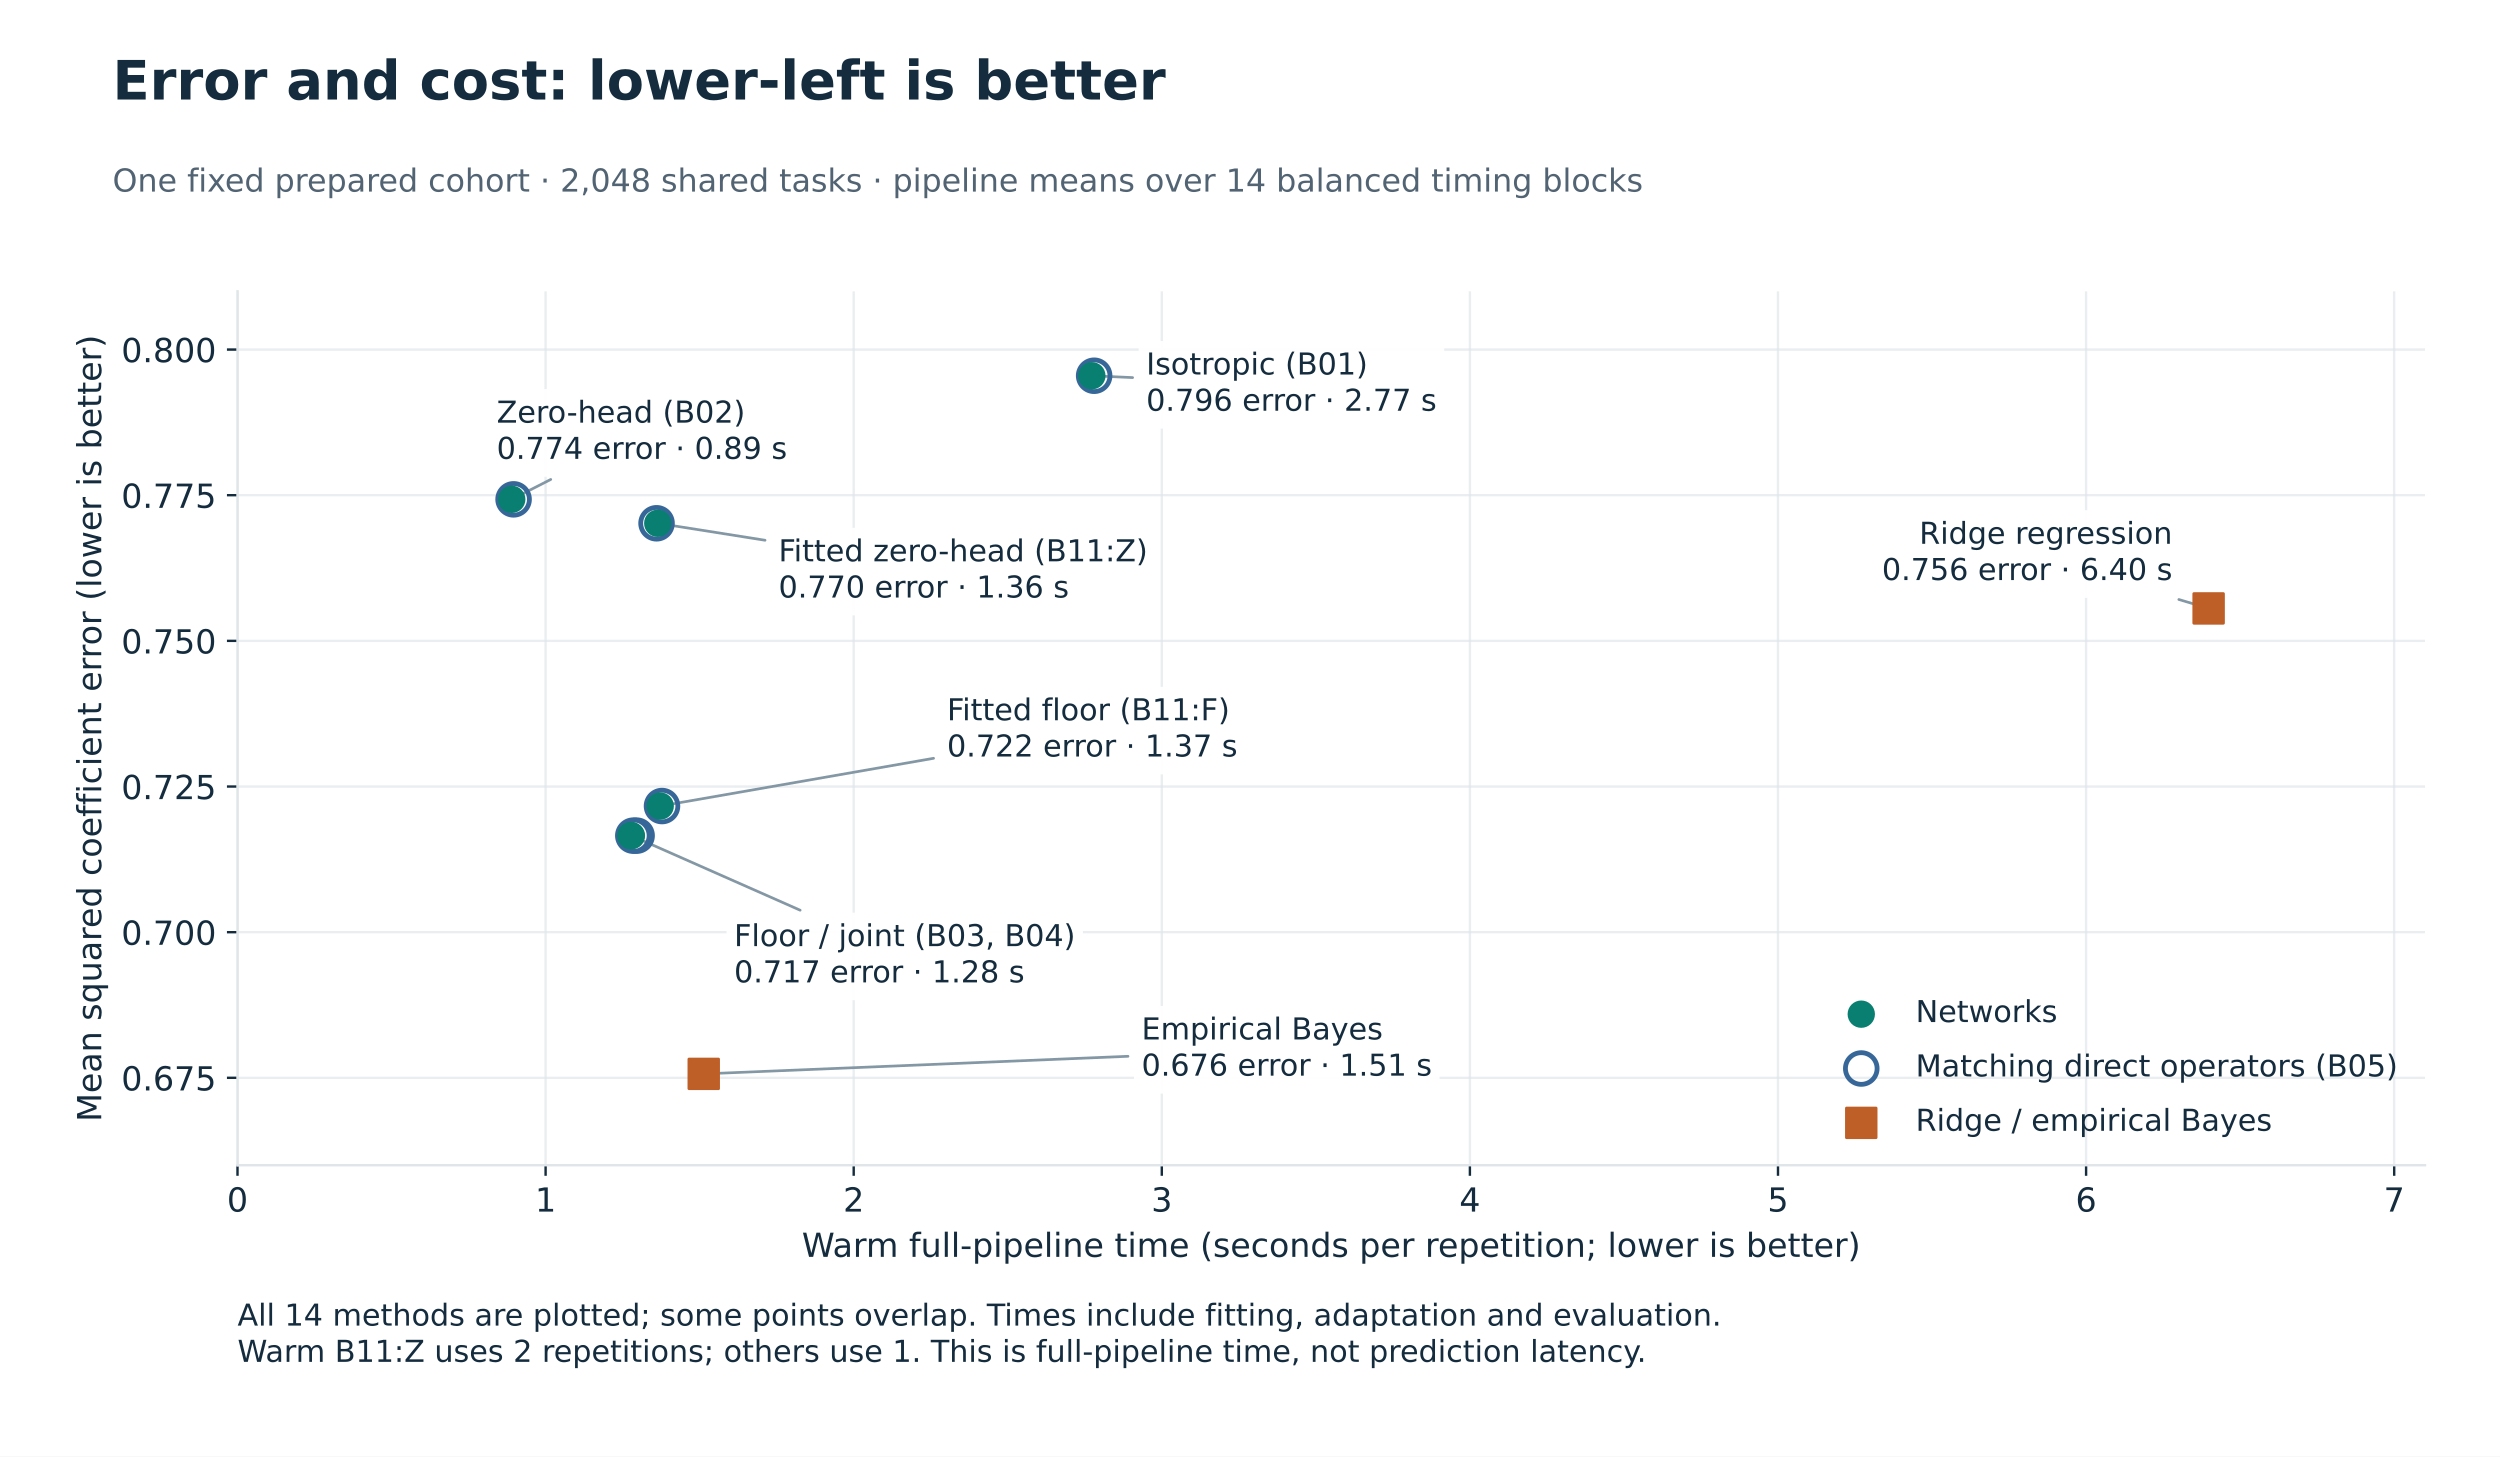
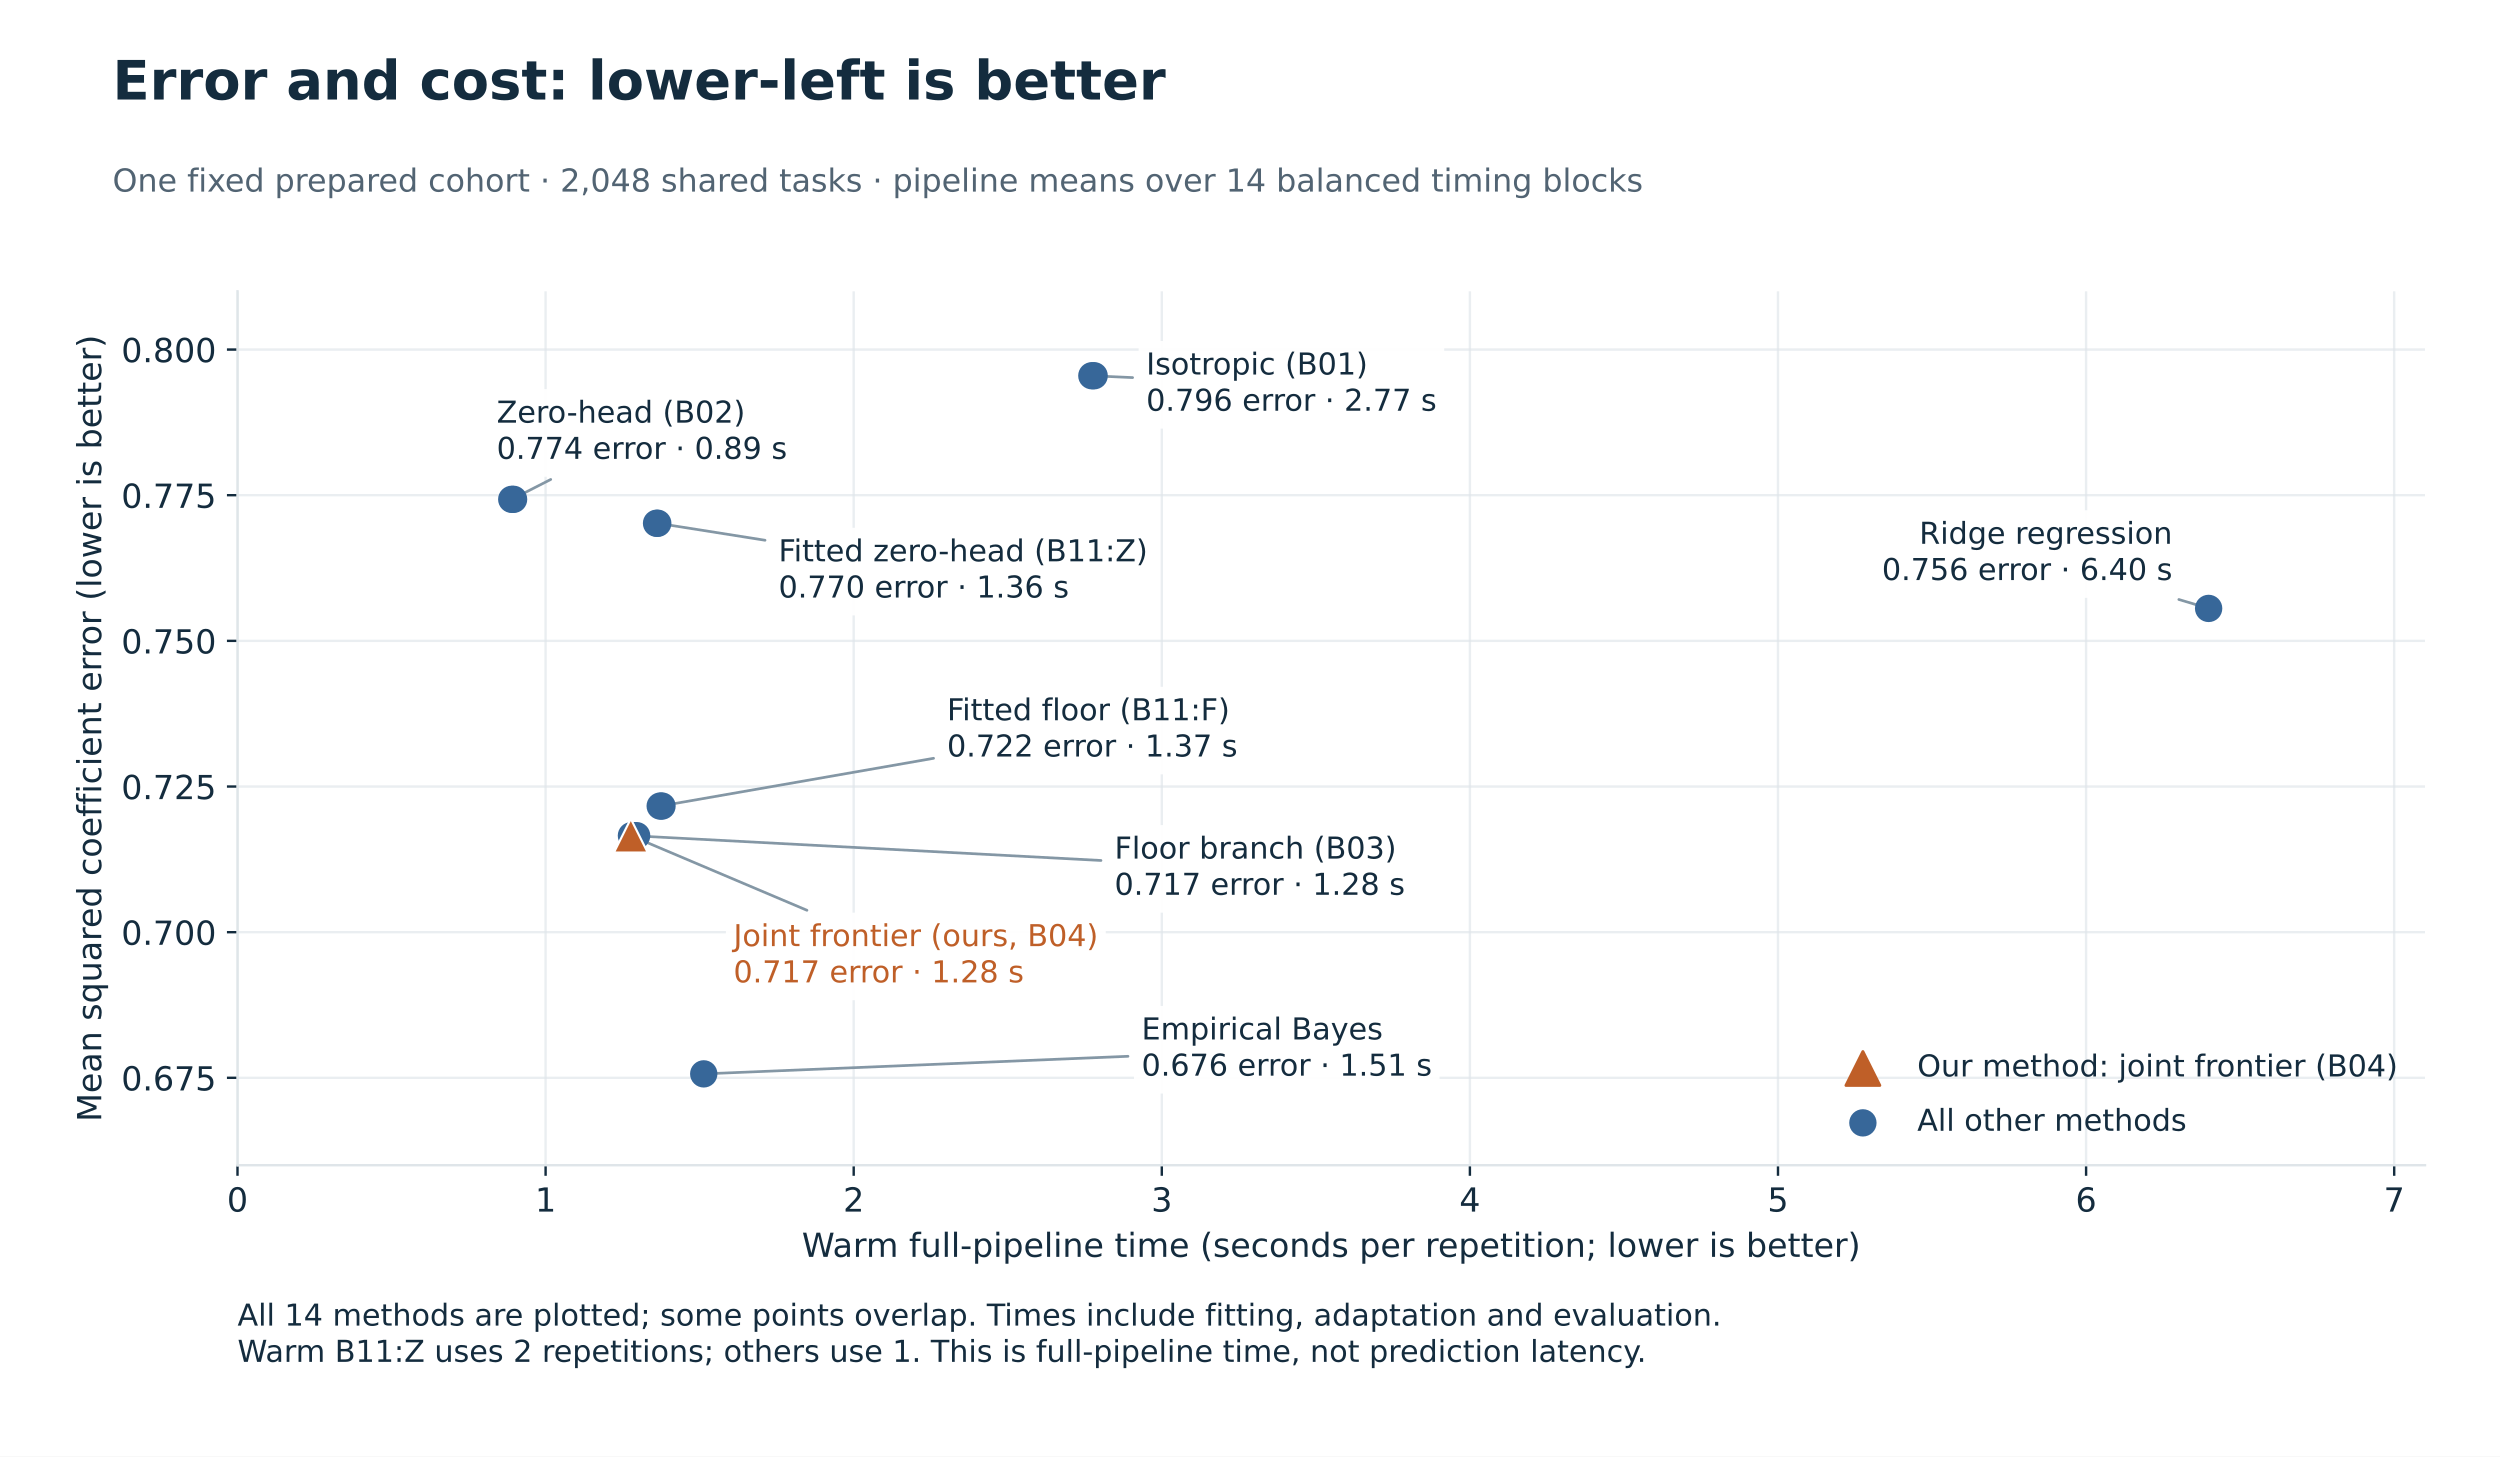
<svg xmlns="http://www.w3.org/2000/svg" xmlns:xlink="http://www.w3.org/1999/xlink" width="828pt" height="482.4pt" viewBox="0 0 828 482.4" version="1.1">
  <defs>
    <style type="text/css">*{stroke-linejoin: round; stroke-linecap: butt}</style>
  </defs>
  <g id="figure_1">
    <g id="patch_1">
      <path d="M 0 482.4  L 828 482.4  L 828 0  L 0 0  z " style="fill: #ffffff" />
    </g>
    <g id="axes_1">
      <g id="patch_2">
        <path d="M 78.66 385.92  L 803.16 385.92  L 803.16 96.48  L 78.66 96.48  z " style="fill: #ffffff" />
      </g>
      <g id="matplotlib.axis_1">
        <g id="xtick_1">
          <g id="line2d_1">
            <path d="M 78.66 385.92  L 78.66 96.48  " clip-path="url(#p12b505f509)" style="fill: none; stroke: #dfe5e9; stroke-opacity: 0.65; stroke-width: 0.8; stroke-linecap: square" />
          </g>
          <g id="line2d_2">
            <defs>
              <path id="me879818b68" d="M 0 0  L 0 3.5  " style="stroke: #142c3e; stroke-width: 0.8" />
            </defs>
            <g>
              <use xlink:href="#me879818b68" x="78.66" y="385.92" style="fill: #142c3e; stroke: #142c3e; stroke-width: 0.8" />
            </g>
          </g>
          <g id="text_1">
            <text style="font-size: 11px; font-family: 'DejaVu Sans'; text-anchor: middle; fill: #142c3e" x="78.66" y="401.277" transform="rotate(-0 78.66 401.2774)">0</text>
          </g>
        </g>
        <g id="xtick_2">
          <g id="line2d_3">
            <path d="M 180.702 385.92  L 180.702 96.48  " clip-path="url(#p12b505f509)" style="fill: none; stroke: #dfe5e9; stroke-opacity: 0.65; stroke-width: 0.8; stroke-linecap: square" />
          </g>
          <g id="line2d_4">
            <g>
              <use xlink:href="#me879818b68" x="180.702" y="385.92" style="fill: #142c3e; stroke: #142c3e; stroke-width: 0.8" />
            </g>
          </g>
          <g id="text_2">
            <text style="font-size: 11px; font-family: 'DejaVu Sans'; text-anchor: middle; fill: #142c3e" x="180.702" y="401.277" transform="rotate(-0 180.7023 401.2774)">1</text>
          </g>
        </g>
        <g id="xtick_3">
          <g id="line2d_5">
            <path d="M 282.745 385.92  L 282.745 96.48  " clip-path="url(#p12b505f509)" style="fill: none; stroke: #dfe5e9; stroke-opacity: 0.65; stroke-width: 0.8; stroke-linecap: square" />
          </g>
          <g id="line2d_6">
            <g>
              <use xlink:href="#me879818b68" x="282.745" y="385.92" style="fill: #142c3e; stroke: #142c3e; stroke-width: 0.8" />
            </g>
          </g>
          <g id="text_3">
            <text style="font-size: 11px; font-family: 'DejaVu Sans'; text-anchor: middle; fill: #142c3e" x="282.745" y="401.277" transform="rotate(-0 282.7445 401.2774)">2</text>
          </g>
        </g>
        <g id="xtick_4">
          <g id="line2d_7">
            <path d="M 384.787 385.92  L 384.787 96.48  " clip-path="url(#p12b505f509)" style="fill: none; stroke: #dfe5e9; stroke-opacity: 0.65; stroke-width: 0.8; stroke-linecap: square" />
          </g>
          <g id="line2d_8">
            <g>
              <use xlink:href="#me879818b68" x="384.787" y="385.92" style="fill: #142c3e; stroke: #142c3e; stroke-width: 0.8" />
            </g>
          </g>
          <g id="text_4">
            <text style="font-size: 11px; font-family: 'DejaVu Sans'; text-anchor: middle; fill: #142c3e" x="384.787" y="401.277" transform="rotate(-0 384.7868 401.2774)">3</text>
          </g>
        </g>
        <g id="xtick_5">
          <g id="line2d_9">
            <path d="M 486.829 385.92  L 486.829 96.48  " clip-path="url(#p12b505f509)" style="fill: none; stroke: #dfe5e9; stroke-opacity: 0.65; stroke-width: 0.8; stroke-linecap: square" />
          </g>
          <g id="line2d_10">
            <g>
              <use xlink:href="#me879818b68" x="486.829" y="385.92" style="fill: #142c3e; stroke: #142c3e; stroke-width: 0.8" />
            </g>
          </g>
          <g id="text_5">
            <text style="font-size: 11px; font-family: 'DejaVu Sans'; text-anchor: middle; fill: #142c3e" x="486.829" y="401.277" transform="rotate(-0 486.829 401.2774)">4</text>
          </g>
        </g>
        <g id="xtick_6">
          <g id="line2d_11">
            <path d="M 588.871 385.92  L 588.871 96.48  " clip-path="url(#p12b505f509)" style="fill: none; stroke: #dfe5e9; stroke-opacity: 0.65; stroke-width: 0.8; stroke-linecap: square" />
          </g>
          <g id="line2d_12">
            <g>
              <use xlink:href="#me879818b68" x="588.871" y="385.92" style="fill: #142c3e; stroke: #142c3e; stroke-width: 0.8" />
            </g>
          </g>
          <g id="text_6">
            <text style="font-size: 11px; font-family: 'DejaVu Sans'; text-anchor: middle; fill: #142c3e" x="588.871" y="401.277" transform="rotate(-0 588.8713 401.2774)">5</text>
          </g>
        </g>
        <g id="xtick_7">
          <g id="line2d_13">
            <path d="M 690.914 385.92  L 690.914 96.48  " clip-path="url(#p12b505f509)" style="fill: none; stroke: #dfe5e9; stroke-opacity: 0.65; stroke-width: 0.8; stroke-linecap: square" />
          </g>
          <g id="line2d_14">
            <g>
              <use xlink:href="#me879818b68" x="690.914" y="385.92" style="fill: #142c3e; stroke: #142c3e; stroke-width: 0.8" />
            </g>
          </g>
          <g id="text_7">
            <text style="font-size: 11px; font-family: 'DejaVu Sans'; text-anchor: middle; fill: #142c3e" x="690.914" y="401.277" transform="rotate(-0 690.9135 401.2774)">6</text>
          </g>
        </g>
        <g id="xtick_8">
          <g id="line2d_15">
            <path d="M 792.956 385.92  L 792.956 96.48  " clip-path="url(#p12b505f509)" style="fill: none; stroke: #dfe5e9; stroke-opacity: 0.65; stroke-width: 0.8; stroke-linecap: square" />
          </g>
          <g id="line2d_16">
            <g>
              <use xlink:href="#me879818b68" x="792.956" y="385.92" style="fill: #142c3e; stroke: #142c3e; stroke-width: 0.8" />
            </g>
          </g>
          <g id="text_8">
            <text style="font-size: 11px; font-family: 'DejaVu Sans'; text-anchor: middle; fill: #142c3e" x="792.956" y="401.277" transform="rotate(-0 792.9558 401.2774)">7</text>
          </g>
        </g>
        <g id="text_9">
          <text style="font-size: 11px; font-family: 'DejaVu Sans'; text-anchor: middle; fill: #142c3e" x="440.91" y="416.278" transform="rotate(-0 440.91 416.2783)">Warm full-pipeline time (seconds per repetition; lower is better)</text>
        </g>
      </g>
      <g id="matplotlib.axis_2">
        <g id="ytick_1">
          <g id="line2d_17">
            <path d="M 78.66 356.976  L 803.16 356.976  " clip-path="url(#p12b505f509)" style="fill: none; stroke: #dfe5e9; stroke-opacity: 0.65; stroke-width: 0.8; stroke-linecap: square" />
          </g>
          <g id="line2d_18">
            <defs>
              <path id="mbf594117db" d="M 0 0  L -3.5 0  " style="stroke: #142c3e; stroke-width: 0.8" />
            </defs>
            <g>
              <use xlink:href="#mbf594117db" x="78.66" y="356.976" style="fill: #142c3e; stroke: #142c3e; stroke-width: 0.8" />
            </g>
          </g>
          <g id="text_10">
            <text style="font-size: 11px; font-family: 'DejaVu Sans'; text-anchor: end; fill: #142c3e" x="71.66" y="361.155" transform="rotate(-0 71.66 361.1547)">0.675</text>
          </g>
        </g>
        <g id="ytick_2">
          <g id="line2d_19">
            <path d="M 78.66 308.736  L 803.16 308.736  " clip-path="url(#p12b505f509)" style="fill: none; stroke: #dfe5e9; stroke-opacity: 0.65; stroke-width: 0.8; stroke-linecap: square" />
          </g>
          <g id="line2d_20">
            <g>
              <use xlink:href="#mbf594117db" x="78.66" y="308.736" style="fill: #142c3e; stroke: #142c3e; stroke-width: 0.8" />
            </g>
          </g>
          <g id="text_11">
            <text style="font-size: 11px; font-family: 'DejaVu Sans'; text-anchor: end; fill: #142c3e" x="71.66" y="312.915" transform="rotate(-0 71.66 312.9147)">0.700</text>
          </g>
        </g>
        <g id="ytick_3">
          <g id="line2d_21">
            <path d="M 78.66 260.496  L 803.16 260.496  " clip-path="url(#p12b505f509)" style="fill: none; stroke: #dfe5e9; stroke-opacity: 0.65; stroke-width: 0.8; stroke-linecap: square" />
          </g>
          <g id="line2d_22">
            <g>
              <use xlink:href="#mbf594117db" x="78.66" y="260.496" style="fill: #142c3e; stroke: #142c3e; stroke-width: 0.8" />
            </g>
          </g>
          <g id="text_12">
            <text style="font-size: 11px; font-family: 'DejaVu Sans'; text-anchor: end; fill: #142c3e" x="71.66" y="264.675" transform="rotate(-0 71.66 264.6747)">0.725</text>
          </g>
        </g>
        <g id="ytick_4">
          <g id="line2d_23">
            <path d="M 78.66 212.256  L 803.16 212.256  " clip-path="url(#p12b505f509)" style="fill: none; stroke: #dfe5e9; stroke-opacity: 0.65; stroke-width: 0.8; stroke-linecap: square" />
          </g>
          <g id="line2d_24">
            <g>
              <use xlink:href="#mbf594117db" x="78.66" y="212.256" style="fill: #142c3e; stroke: #142c3e; stroke-width: 0.8" />
            </g>
          </g>
          <g id="text_13">
            <text style="font-size: 11px; font-family: 'DejaVu Sans'; text-anchor: end; fill: #142c3e" x="71.66" y="216.435" transform="rotate(-0 71.66 216.4347)">0.750</text>
          </g>
        </g>
        <g id="ytick_5">
          <g id="line2d_25">
            <path d="M 78.66 164.016  L 803.16 164.016  " clip-path="url(#p12b505f509)" style="fill: none; stroke: #dfe5e9; stroke-opacity: 0.65; stroke-width: 0.8; stroke-linecap: square" />
          </g>
          <g id="line2d_26">
            <g>
              <use xlink:href="#mbf594117db" x="78.66" y="164.016" style="fill: #142c3e; stroke: #142c3e; stroke-width: 0.8" />
            </g>
          </g>
          <g id="text_14">
            <text style="font-size: 11px; font-family: 'DejaVu Sans'; text-anchor: end; fill: #142c3e" x="71.66" y="168.195" transform="rotate(-0 71.66 168.1947)">0.775</text>
          </g>
        </g>
        <g id="ytick_6">
          <g id="line2d_27">
            <path d="M 78.66 115.776  L 803.16 115.776  " clip-path="url(#p12b505f509)" style="fill: none; stroke: #dfe5e9; stroke-opacity: 0.65; stroke-width: 0.8; stroke-linecap: square" />
          </g>
          <g id="line2d_28">
            <g>
              <use xlink:href="#mbf594117db" x="78.66" y="115.776" style="fill: #142c3e; stroke: #142c3e; stroke-width: 0.8" />
            </g>
          </g>
          <g id="text_15">
            <text style="font-size: 11px; font-family: 'DejaVu Sans'; text-anchor: end; fill: #142c3e" x="71.66" y="119.955" transform="rotate(-0 71.66 119.9547)">0.800</text>
          </g>
        </g>
        <g id="text_16">
          <text style="font-size: 11px; font-family: 'DejaVu Sans'; text-anchor: middle; fill: #142c3e" x="33.526" y="241.2" transform="rotate(-90 33.52648 241.2)">Mean squared coefficient error (lower is better)</text>
        </g>
      </g>
      <g id="PathCollection_1" />
      <g id="PathCollection_2" />
-       <g id="PathCollection_3" />
      <g id="patch_3">
        <path d="M 78.66 385.92  L 78.66 96.48  " style="fill: none; stroke: #dfe5e9; stroke-width: 0.8; stroke-linejoin: miter; stroke-linecap: square" />
      </g>
      <g id="patch_4">
        <path d="M 78.66 385.92  L 803.16 385.92  " style="fill: none; stroke: #dfe5e9; stroke-width: 0.8; stroke-linejoin: miter; stroke-linecap: square" />
      </g>
      <g id="patch_5">
        <path d="M 375.114 125.058  Q 369.367 124.797 363.619 124.536  " style="fill: none; stroke: #8497a5; stroke-width: 0.9; stroke-linecap: round" />
      </g>
      <g id="text_17">
        <g id="patch_6">
          <path d="M 379.619 141.947  L 475.822 141.947  Q 478.322 141.947 478.322 139.447  L 478.322 115.443  Q 478.322 112.943 475.822 112.943  L 379.619 112.943  Q 377.119 112.943 377.119 115.443  L 377.119 139.447  Q 377.119 141.947 379.619 141.947  z " style="fill: #ffffff; opacity: 0.94" />
        </g>
        <text style="font-size: 10px; font-family: 'DejaVu Sans'; fill: #142c3e" transform="translate(379.6192 124.0421)">Isotropic (B01)</text>
        <text style="font-size: 10px; font-family: 'DejaVu Sans'; fill: #142c3e" transform="translate(379.6192 136.0441)">0.796 error · 2.77 s</text>
      </g>
      <g id="patch_7">
        <path d="M 182.398 158.796  Q 176.835 161.635 171.273 164.474  " style="fill: none; stroke: #8497a5; stroke-width: 0.9; stroke-linecap: round" />
      </g>
      <g id="text_18">
        <g id="patch_8">
          <path d="M 164.493 157.885  L 260.696 157.885  Q 263.196 157.885 263.196 155.385  L 263.196 131.381  Q 263.196 128.881 260.696 128.881  L 164.493 128.881  Q 161.993 128.881 161.993 131.381  L 161.993 155.385  Q 161.993 157.885 164.493 157.885  z " style="fill: #ffffff; opacity: 0.94" />
        </g>
        <text style="font-size: 10px; font-family: 'DejaVu Sans'; fill: #142c3e" transform="translate(164.4925 139.9801)">Zero-head (B02)</text>
        <text style="font-size: 10px; font-family: 'DejaVu Sans'; fill: #142c3e" transform="translate(164.4925 151.982)">0.774 error · 0.89 s</text>
      </g>
      <g id="patch_9">
-         <path d="M 265.003 301.459  Q 237.982 289.519 210.961 277.579  " style="fill: none; stroke: #8497a5; stroke-width: 0.9; stroke-linecap: round" />
+         <path d="M 364.637 284.99  Q 287.883 280.932 211.128 276.875  " style="fill: none; stroke: #8497a5; stroke-width: 0.9; stroke-linecap: round" />
      </g>
      <g id="text_19">
        <g id="patch_10">
-           <path d="M 243.13 331.272  L 356.175 331.272  Q 358.675 331.272 358.675 328.772  L 358.675 304.767  Q 358.675 302.267 356.175 302.267  L 243.13 302.267  Q 240.63 302.267 240.63 304.767  L 240.63 328.772  Q 240.63 331.272 243.13 331.272  z " style="fill: #ffffff; opacity: 0.94" />
-         </g>
-         <text style="font-size: 10px; font-family: 'DejaVu Sans'; fill: #142c3e" transform="translate(243.1301 313.3667)">Floor / joint (B03, B04)</text>
-         <text style="font-size: 10px; font-family: 'DejaVu Sans'; fill: #142c3e" transform="translate(243.1301 325.3687)">0.717 error · 1.28 s</text>
+           <path d="M 369.13 302.272  L 465.333 302.272  Q 467.833 302.272 467.833 299.772  L 467.833 275.767  Q 467.833 273.267 465.333 273.267  L 369.13 273.267  Q 366.63 273.267 366.63 275.767  L 366.63 299.772  Q 366.63 302.272 369.13 302.272  z " style="fill: #ffffff; opacity: 0.94" />
+         </g>
+         <text style="font-size: 10px; font-family: 'DejaVu Sans'; fill: #142c3e" transform="translate(369.1301 284.3667)">Floor branch (B03)</text>
+         <text style="font-size: 10px; font-family: 'DejaVu Sans'; fill: #142c3e" transform="translate(369.1301 296.3687)">0.717 error · 1.28 s</text>
      </g>
      <g id="patch_11">
-         <path d="M 309.191 251.148  Q 264.909 258.884 220.628 266.62  " style="fill: none; stroke: #8497a5; stroke-width: 0.9; stroke-linecap: round" />
+         <path d="M 267.258 301.487  Q 239.011 289.518 210.763 277.55  " style="fill: none; stroke: #8497a5; stroke-width: 0.9; stroke-linecap: round" />
      </g>
      <g id="text_20">
        <g id="patch_12">
+           <path d="M 242.922 331.272  L 363.734 331.272  Q 366.234 331.272 366.234 328.772  L 366.234 304.767  Q 366.234 302.267 363.734 302.267  L 242.922 302.267  Q 240.422 302.267 240.422 304.767  L 240.422 328.772  Q 240.422 331.272 242.922 331.272  z " style="fill: #ffffff; opacity: 0.94" />
+         </g>
+         <text style="font-size: 10px; font-family: 'DejaVu Sans'; fill: #bf5f28" transform="translate(242.9219 313.3667)">Joint frontier (ours, B04)</text>
+         <text style="font-size: 10px; font-family: 'DejaVu Sans'; fill: #bf5f28" transform="translate(242.9219 325.3687)">0.717 error · 1.28 s</text>
+       </g>
+       <g id="patch_13">
+         <path d="M 309.191 251.148  Q 264.909 258.884 220.628 266.62  " style="fill: none; stroke: #8497a5; stroke-width: 0.9; stroke-linecap: round" />
+       </g>
+       <g id="text_21">
+         <g id="patch_14">
          <path d="M 313.658 256.467  L 409.861 256.467  Q 412.361 256.467 412.361 253.967  L 412.361 229.962  Q 412.361 227.462 409.861 227.462  L 313.658 227.462  Q 311.158 227.462 311.158 229.962  L 311.158 253.967  Q 311.158 256.467 313.658 256.467  z " style="fill: #ffffff; opacity: 0.94" />
        </g>
        <text style="font-size: 10px; font-family: 'DejaVu Sans'; fill: #142c3e" transform="translate(313.6583 238.5616)">Fitted floor (B11:F)</text>
        <text style="font-size: 10px; font-family: 'DejaVu Sans'; fill: #142c3e" transform="translate(313.6583 250.5636)">0.722 error · 1.37 s</text>
      </g>
-       <g id="patch_13">
+       <g id="patch_15">
        <path d="M 253.376 178.93  Q 236.6 176.276 219.824 173.622  " style="fill: none; stroke: #8497a5; stroke-width: 0.9; stroke-linecap: round" />
      </g>
-       <g id="text_21">
-         <g id="patch_14">
+       <g id="text_22">
+         <g id="patch_16">
          <path d="M 257.851 203.812  L 380.13 203.812  Q 382.63 203.812 382.63 201.312  L 382.63 177.307  Q 382.63 174.807 380.13 174.807  L 257.851 174.807  Q 255.351 174.807 255.351 177.307  L 255.351 201.312  Q 255.351 203.812 257.851 203.812  z " style="fill: #ffffff; opacity: 0.94" />
        </g>
        <text style="font-size: 10px; font-family: 'DejaVu Sans'; fill: #142c3e" transform="translate(257.8506 185.9067)">Fitted zero-head (B11:Z)</text>
        <text style="font-size: 10px; font-family: 'DejaVu Sans'; fill: #142c3e" transform="translate(257.8506 197.9087)">0.770 error · 1.36 s</text>
      </g>
-       <g id="patch_15">
+       <g id="patch_17">
        <path d="M 721.636 198.556  Q 725.61 199.746 729.583 200.936  " style="fill: none; stroke: #8497a5; stroke-width: 0.9; stroke-linecap: round" />
      </g>
-       <g id="text_22">
-         <g id="patch_16">
+       <g id="text_23">
+         <g id="patch_18">
          <path d="M 623.294 198.011  L 719.497 198.011  Q 721.997 198.011 721.997 195.511  L 721.997 171.507  Q 721.997 169.007 719.497 169.007  L 623.294 169.007  Q 620.794 169.007 620.794 171.507  L 620.794 195.511  Q 620.794 198.011 623.294 198.011  z " style="fill: #ffffff; opacity: 0.94" />
        </g>
        <text style="font-size: 10px; font-family: 'DejaVu Sans'; fill: #142c3e" transform="translate(635.6533 180.1059)">Ridge regression</text>
        <text style="font-size: 10px; font-family: 'DejaVu Sans'; fill: #142c3e" transform="translate(623.2939 192.1079)">0.756 error · 6.40 s</text>
      </g>
-       <g id="patch_17">
+       <g id="patch_19">
        <path d="M 373.584 349.845  Q 304.332 352.714 235.081 355.583  " style="fill: none; stroke: #8497a5; stroke-width: 0.9; stroke-linecap: round" />
      </g>
-       <g id="text_23">
-         <g id="patch_18">
+       <g id="text_24">
+         <g id="patch_20">
          <path d="M 378.079 362.168  L 474.282 362.168  Q 476.782 362.168 476.782 359.668  L 476.782 335.663  Q 476.782 333.163 474.282 333.163  L 378.079 333.163  Q 375.579 333.163 375.579 335.663  L 375.579 359.668  Q 375.579 362.168 378.079 362.168  z " style="fill: #ffffff; opacity: 0.94" />
        </g>
        <text style="font-size: 10px; font-family: 'DejaVu Sans'; fill: #142c3e" transform="translate(378.0786 344.2628)">Empirical Bayes</text>
        <text style="font-size: 10px; font-family: 'DejaVu Sans'; fill: #142c3e" transform="translate(378.0786 356.2647)">0.676 error · 1.51 s</text>
      </g>
+       <g id="PathCollection_3">
+         <defs>
+           <path id="mb094817b0d" d="M 0 4.031  C 1.069 4.031 2.094 3.606 2.85 2.85  C 3.606 2.094 4.031 1.069 4.031 0  C 4.031 -1.069 3.606 -2.094 2.85 -2.85  C 2.094 -3.606 1.069 -4.031 0 -4.031  C -1.069 -4.031 -2.094 -3.606 -2.85 -2.85  C -3.606 -2.094 -4.031 -1.069 -4.031 0  C -4.031 1.069 -3.606 2.094 -2.85 2.85  C -2.094 3.606 -1.069 4.031 0 4.031  z " style="stroke: #376799" />
+         </defs>
+         <g clip-path="url(#p12b505f509)">
+           <use xlink:href="#mb094817b0d" x="361.619" y="124.445" style="fill: #376799; stroke: #376799" />
+         </g>
+       </g>
      <g id="PathCollection_4">
-         <path d="M 362.379 129.689  C 363.77 129.689 365.104 129.137 366.087 128.153  C 367.071 127.17 367.623 125.836 367.623 124.445  C 367.623 123.054 367.071 121.72 366.087 120.737  C 365.104 119.754 363.77 119.201 362.379 119.201  C 360.988 119.201 359.654 119.754 358.671 120.737  C 357.688 121.72 357.135 123.054 357.135 124.445  C 357.135 125.836 357.688 127.17 358.671 128.153  C 359.654 129.137 360.988 129.689 362.379 129.689  L 362.379 129.689  z " clip-path="url(#p12b505f509)" style="fill: none; stroke: #376799; stroke-width: 1.6" />
+         <g clip-path="url(#p12b505f509)">
+           <use xlink:href="#mb094817b0d" x="169.493" y="165.383" style="fill: #376799; stroke: #376799" />
+         </g>
      </g>
      <g id="PathCollection_5">
-         <path d="M 170.098 170.627  C 171.488 170.627 172.822 170.075 173.806 169.091  C 174.789 168.108 175.342 166.774 175.342 165.383  C 175.342 163.992 174.789 162.658 173.806 161.675  C 172.822 160.692 171.488 160.139 170.098 160.139  C 168.707 160.139 167.373 160.692 166.39 161.675  C 165.406 162.658 164.854 163.992 164.854 165.383  C 164.854 166.774 165.406 168.108 166.39 169.091  C 167.373 170.075 168.707 170.627 170.098 170.627  L 170.098 170.627  z " clip-path="url(#p12b505f509)" style="fill: none; stroke: #376799; stroke-width: 1.6" />
+         <g clip-path="url(#p12b505f509)">
+           <use xlink:href="#mb094817b0d" x="209.13" y="276.77" style="fill: #376799; stroke: #376799" />
+         </g>
      </g>
      <g id="PathCollection_6">
-         <path d="M 210.848 282.014  C 212.239 282.014 213.573 281.461 214.556 280.478  C 215.539 279.494 216.092 278.16 216.092 276.77  C 216.092 275.379 215.539 274.045 214.556 273.062  C 213.573 272.078 212.239 271.526 210.848 271.526  C 209.457 271.526 208.123 272.078 207.14 273.062  C 206.156 274.045 205.604 275.379 205.604 276.77  C 205.604 278.16 206.156 279.494 207.14 280.478  C 208.123 281.461 209.457 282.014 210.848 282.014  L 210.848 282.014  z " clip-path="url(#p12b505f509)" style="fill: none; stroke: #376799; stroke-width: 1.6" />
+         <g clip-path="url(#p12b505f509)">
+           <use xlink:href="#mb094817b0d" x="362.379" y="124.445" style="fill: #376799; stroke: #376799" />
+         </g>
      </g>
      <g id="PathCollection_7">
-         <path d="M 209.747 282.014  C 211.138 282.014 212.472 281.461 213.455 280.478  C 214.438 279.494 214.991 278.16 214.991 276.77  C 214.991 275.379 214.438 274.045 213.455 273.062  C 212.472 272.078 211.138 271.526 209.747 271.526  C 208.356 271.526 207.022 272.078 206.039 273.062  C 205.055 274.045 204.503 275.379 204.503 276.77  C 204.503 278.16 205.055 279.494 206.039 280.478  C 207.022 281.461 208.356 282.014 209.747 282.014  L 209.747 282.014  z " clip-path="url(#p12b505f509)" style="fill: none; stroke: #376799; stroke-width: 1.6" />
+         <g clip-path="url(#p12b505f509)">
+           <use xlink:href="#mb094817b0d" x="170.098" y="165.383" style="fill: #376799; stroke: #376799" />
+         </g>
      </g>
      <g id="PathCollection_8">
-         <path d="M 219.254 272.209  C 220.645 272.209 221.979 271.656 222.962 270.673  C 223.946 269.689 224.498 268.355 224.498 266.965  C 224.498 265.574 223.946 264.24 222.962 263.256  C 221.979 262.273 220.645 261.72 219.254 261.72  C 217.864 261.72 216.53 262.273 215.546 263.256  C 214.563 264.24 214.01 265.574 214.01 266.965  C 214.01 268.355 214.563 269.689 215.546 270.673  C 216.53 271.656 217.864 272.209 219.254 272.209  L 219.254 272.209  z " clip-path="url(#p12b505f509)" style="fill: none; stroke: #376799; stroke-width: 1.6" />
+         <g clip-path="url(#p12b505f509)">
+           <use xlink:href="#mb094817b0d" x="210.848" y="276.77" style="fill: #376799; stroke: #376799" />
+         </g>
      </g>
      <g id="PathCollection_9">
-         <path d="M 217.449 178.554  C 218.84 178.554 220.174 178.001 221.158 177.018  C 222.141 176.034 222.693 174.7 222.693 173.31  C 222.693 171.919 222.141 170.585 221.158 169.602  C 220.174 168.618 218.84 168.066 217.449 168.066  C 216.059 168.066 214.725 168.618 213.741 169.602  C 212.758 170.585 212.205 171.919 212.205 173.31  C 212.205 174.7 212.758 176.034 213.741 177.018  C 214.725 178.001 216.059 178.554 217.449 178.554  L 217.449 178.554  z " clip-path="url(#p12b505f509)" style="fill: none; stroke: #376799; stroke-width: 1.6" />
+         <g clip-path="url(#p12b505f509)">
+           <use xlink:href="#mb094817b0d" x="209.747" y="276.77" style="fill: #376799; stroke: #376799" />
+         </g>
      </g>
      <g id="PathCollection_10">
+         <g clip-path="url(#p12b505f509)">
+           <use xlink:href="#mb094817b0d" x="219.254" y="266.965" style="fill: #376799; stroke: #376799" />
+         </g>
+       </g>
+       <g id="PathCollection_11">
+         <g clip-path="url(#p12b505f509)">
+           <use xlink:href="#mb094817b0d" x="217.449" y="173.31" style="fill: #376799; stroke: #376799" />
+         </g>
+       </g>
+       <g id="PathCollection_12">
+         <g clip-path="url(#p12b505f509)">
+           <use xlink:href="#mb094817b0d" x="731.497" y="201.509" style="fill: #376799; stroke: #376799" />
+         </g>
+       </g>
+       <g id="PathCollection_13">
+         <g clip-path="url(#p12b505f509)">
+           <use xlink:href="#mb094817b0d" x="233.079" y="355.666" style="fill: #376799; stroke: #376799" />
+         </g>
+       </g>
+       <g id="PathCollection_14">
+         <g clip-path="url(#p12b505f509)">
+           <use xlink:href="#mb094817b0d" x="218.658" y="266.965" style="fill: #376799; stroke: #376799" />
+         </g>
+       </g>
+       <g id="PathCollection_15">
+         <g clip-path="url(#p12b505f509)">
+           <use xlink:href="#mb094817b0d" x="217.851" y="173.31" style="fill: #376799; stroke: #376799" />
+         </g>
+       </g>
+       <g id="legend_1">
+         <g id="PathCollection_16">
+           <defs>
+             <path id="me18f941abb" d="M 0 -5.59  L -5.59 5.59  L 5.59 5.59  z " style="stroke: #bf5f28" />
+           </defs>
+           <g>
+             <use xlink:href="#me18f941abb" x="616.988" y="353.892" style="fill: #bf5f28; stroke: #bf5f28" />
+           </g>
+         </g>
+         <g id="text_25">
+           <text style="font-size: 10px; font-family: 'DejaVu Sans'; text-anchor: start; fill: #142c3e" x="634.988" y="356.517" transform="rotate(-0 634.9881 356.5169)">Our method: joint frontier (B04)</text>
+         </g>
+         <g id="PathCollection_17">
+           <g>
+             <use xlink:href="#mb094817b0d" x="616.988" y="371.893" style="fill: #376799; stroke: #376799" />
+           </g>
+         </g>
+         <g id="text_26">
+           <text style="font-size: 10px; font-family: 'DejaVu Sans'; text-anchor: start; fill: #142c3e" x="634.988" y="374.518" transform="rotate(-0 634.9881 374.5177)">All other methods</text>
+         </g>
+       </g>
+       <g id="PathCollection_18">
        <defs>
-           <path id="m1ee88682ef" d="M 0 4.031  C 1.069 4.031 2.094 3.606 2.85 2.85  C 3.606 2.094 4.031 1.069 4.031 0  C 4.031 -1.069 3.606 -2.094 2.85 -2.85  C 2.094 -3.606 1.069 -4.031 0 -4.031  C -1.069 -4.031 -2.094 -3.606 -2.85 -2.85  C -3.606 -2.094 -4.031 -1.069 -4.031 0  C -4.031 1.069 -3.606 2.094 -2.85 2.85  C -2.094 3.606 -1.069 4.031 0 4.031  z " style="stroke: #087f70" />
+           <path id="m8438d75008" d="M 0 -5.59  L -5.59 5.59  L 5.59 5.59  z " style="stroke: #ffffff; stroke-width: 0.7" />
        </defs>
        <g clip-path="url(#p12b505f509)">
-           <use xlink:href="#m1ee88682ef" x="361.619" y="124.445" style="fill: #087f70; stroke: #087f70" />
-         </g>
-       </g>
-       <g id="PathCollection_11">
-         <g clip-path="url(#p12b505f509)">
-           <use xlink:href="#m1ee88682ef" x="169.493" y="165.383" style="fill: #087f70; stroke: #087f70" />
-         </g>
-       </g>
-       <g id="PathCollection_12">
-         <g clip-path="url(#p12b505f509)">
-           <use xlink:href="#m1ee88682ef" x="209.13" y="276.77" style="fill: #087f70; stroke: #087f70" />
-         </g>
-       </g>
-       <g id="PathCollection_13">
-         <g clip-path="url(#p12b505f509)">
-           <use xlink:href="#m1ee88682ef" x="208.922" y="276.77" style="fill: #087f70; stroke: #087f70" />
-         </g>
-       </g>
-       <g id="PathCollection_14">
-         <defs>
-           <path id="mccff62956c" d="M -4.873 4.873  L 4.873 4.873  L 4.873 -4.873  L -4.873 -4.873  z " style="stroke: #bf5f28" />
-         </defs>
-         <g clip-path="url(#p12b505f509)">
-           <use xlink:href="#mccff62956c" x="731.497" y="201.509" style="fill: #bf5f28; stroke: #bf5f28" />
-         </g>
-       </g>
-       <g id="PathCollection_15">
-         <g clip-path="url(#p12b505f509)">
-           <use xlink:href="#mccff62956c" x="233.079" y="355.666" style="fill: #bf5f28; stroke: #bf5f28" />
-         </g>
-       </g>
-       <g id="PathCollection_16">
-         <g clip-path="url(#p12b505f509)">
-           <use xlink:href="#m1ee88682ef" x="218.658" y="266.965" style="fill: #087f70; stroke: #087f70" />
-         </g>
-       </g>
-       <g id="PathCollection_17">
-         <g clip-path="url(#p12b505f509)">
-           <use xlink:href="#m1ee88682ef" x="217.851" y="173.31" style="fill: #087f70; stroke: #087f70" />
-         </g>
-       </g>
-       <g id="legend_1">
-         <g id="PathCollection_18">
-           <g>
-             <use xlink:href="#m1ee88682ef" x="616.452" y="335.891" style="fill: #087f70; stroke: #087f70" />
-           </g>
-         </g>
-         <g id="text_24">
-           <text style="font-size: 10px; font-family: 'DejaVu Sans'; text-anchor: start; fill: #142c3e" x="634.452" y="338.516" transform="rotate(-0 634.4522 338.5161)">Networks</text>
-         </g>
-         <g id="PathCollection_19">
-           <path d="M 616.452 359.136  C 617.843 359.136 619.177 358.583 620.16 357.6  C 621.144 356.617 621.696 355.283 621.696 353.892  C 621.696 352.501 621.144 351.167 620.16 350.184  C 619.177 349.2 617.843 348.648 616.452 348.648  C 615.061 348.648 613.727 349.2 612.744 350.184  C 611.761 351.167 611.208 352.501 611.208 353.892  C 611.208 355.283 611.761 356.617 612.744 357.6  C 613.727 358.583 615.061 359.136 616.452 359.136  L 616.452 359.136  z " style="fill: none; stroke: #376799; stroke-width: 1.6" />
-         </g>
-         <g id="text_25">
-           <text style="font-size: 10px; font-family: 'DejaVu Sans'; text-anchor: start; fill: #142c3e" x="634.452" y="356.517" transform="rotate(-0 634.4522 356.5169)">Matching direct operators (B05)</text>
-         </g>
-         <g id="PathCollection_20">
-           <g>
-             <use xlink:href="#mccff62956c" x="616.452" y="371.893" style="fill: #bf5f28; stroke: #bf5f28" />
-           </g>
-         </g>
-         <g id="text_26">
-           <text style="font-size: 10px; font-family: 'DejaVu Sans'; text-anchor: start; fill: #142c3e" x="634.452" y="374.518" transform="rotate(-0 634.4522 374.5177)">Ridge / empirical Bayes</text>
+           <use xlink:href="#m8438d75008" x="208.922" y="276.77" style="fill: #bf5f28; stroke: #ffffff; stroke-width: 0.7" />
        </g>
      </g>
    </g>
    <g id="text_27">
      <text style="font-weight: 700; font-size: 18px; font-family: 'DejaVu Sans'; text-anchor: start; fill: #142c3e" x="37.26" y="32.973" transform="rotate(-0 37.26 32.97319)">Error and cost: lower-left is better</text>
    </g>
    <g id="text_28">
      <text style="font-size: 10.5px; font-family: 'DejaVu Sans'; text-anchor: start; fill: #526473" x="37.26" y="63.454" transform="rotate(-0 37.26 63.45436)">One fixed prepared cohort · 2,048 shared tasks · pipeline means over 14 balanced timing blocks</text>
    </g>
    <g id="text_29">
      <text style="font-size: 10px; font-family: 'DejaVu Sans'; fill: #142c3e" transform="translate(78.66 439.0413)">All 14 methods are plotted; some points overlap. Times include fitting, adaptation and evaluation.</text>
      <text style="font-size: 10px; font-family: 'DejaVu Sans'; fill: #142c3e" transform="translate(78.66 451.044)">Warm B11:Z uses 2 repetitions; others use 1. This is full-pipeline time, not prediction latency.</text>
    </g>
  </g>
  <defs>
    <clipPath id="p12b505f509">
      <rect x="78.66" y="96.48" width="724.5" height="289.44" />
    </clipPath>
  </defs>
</svg>
